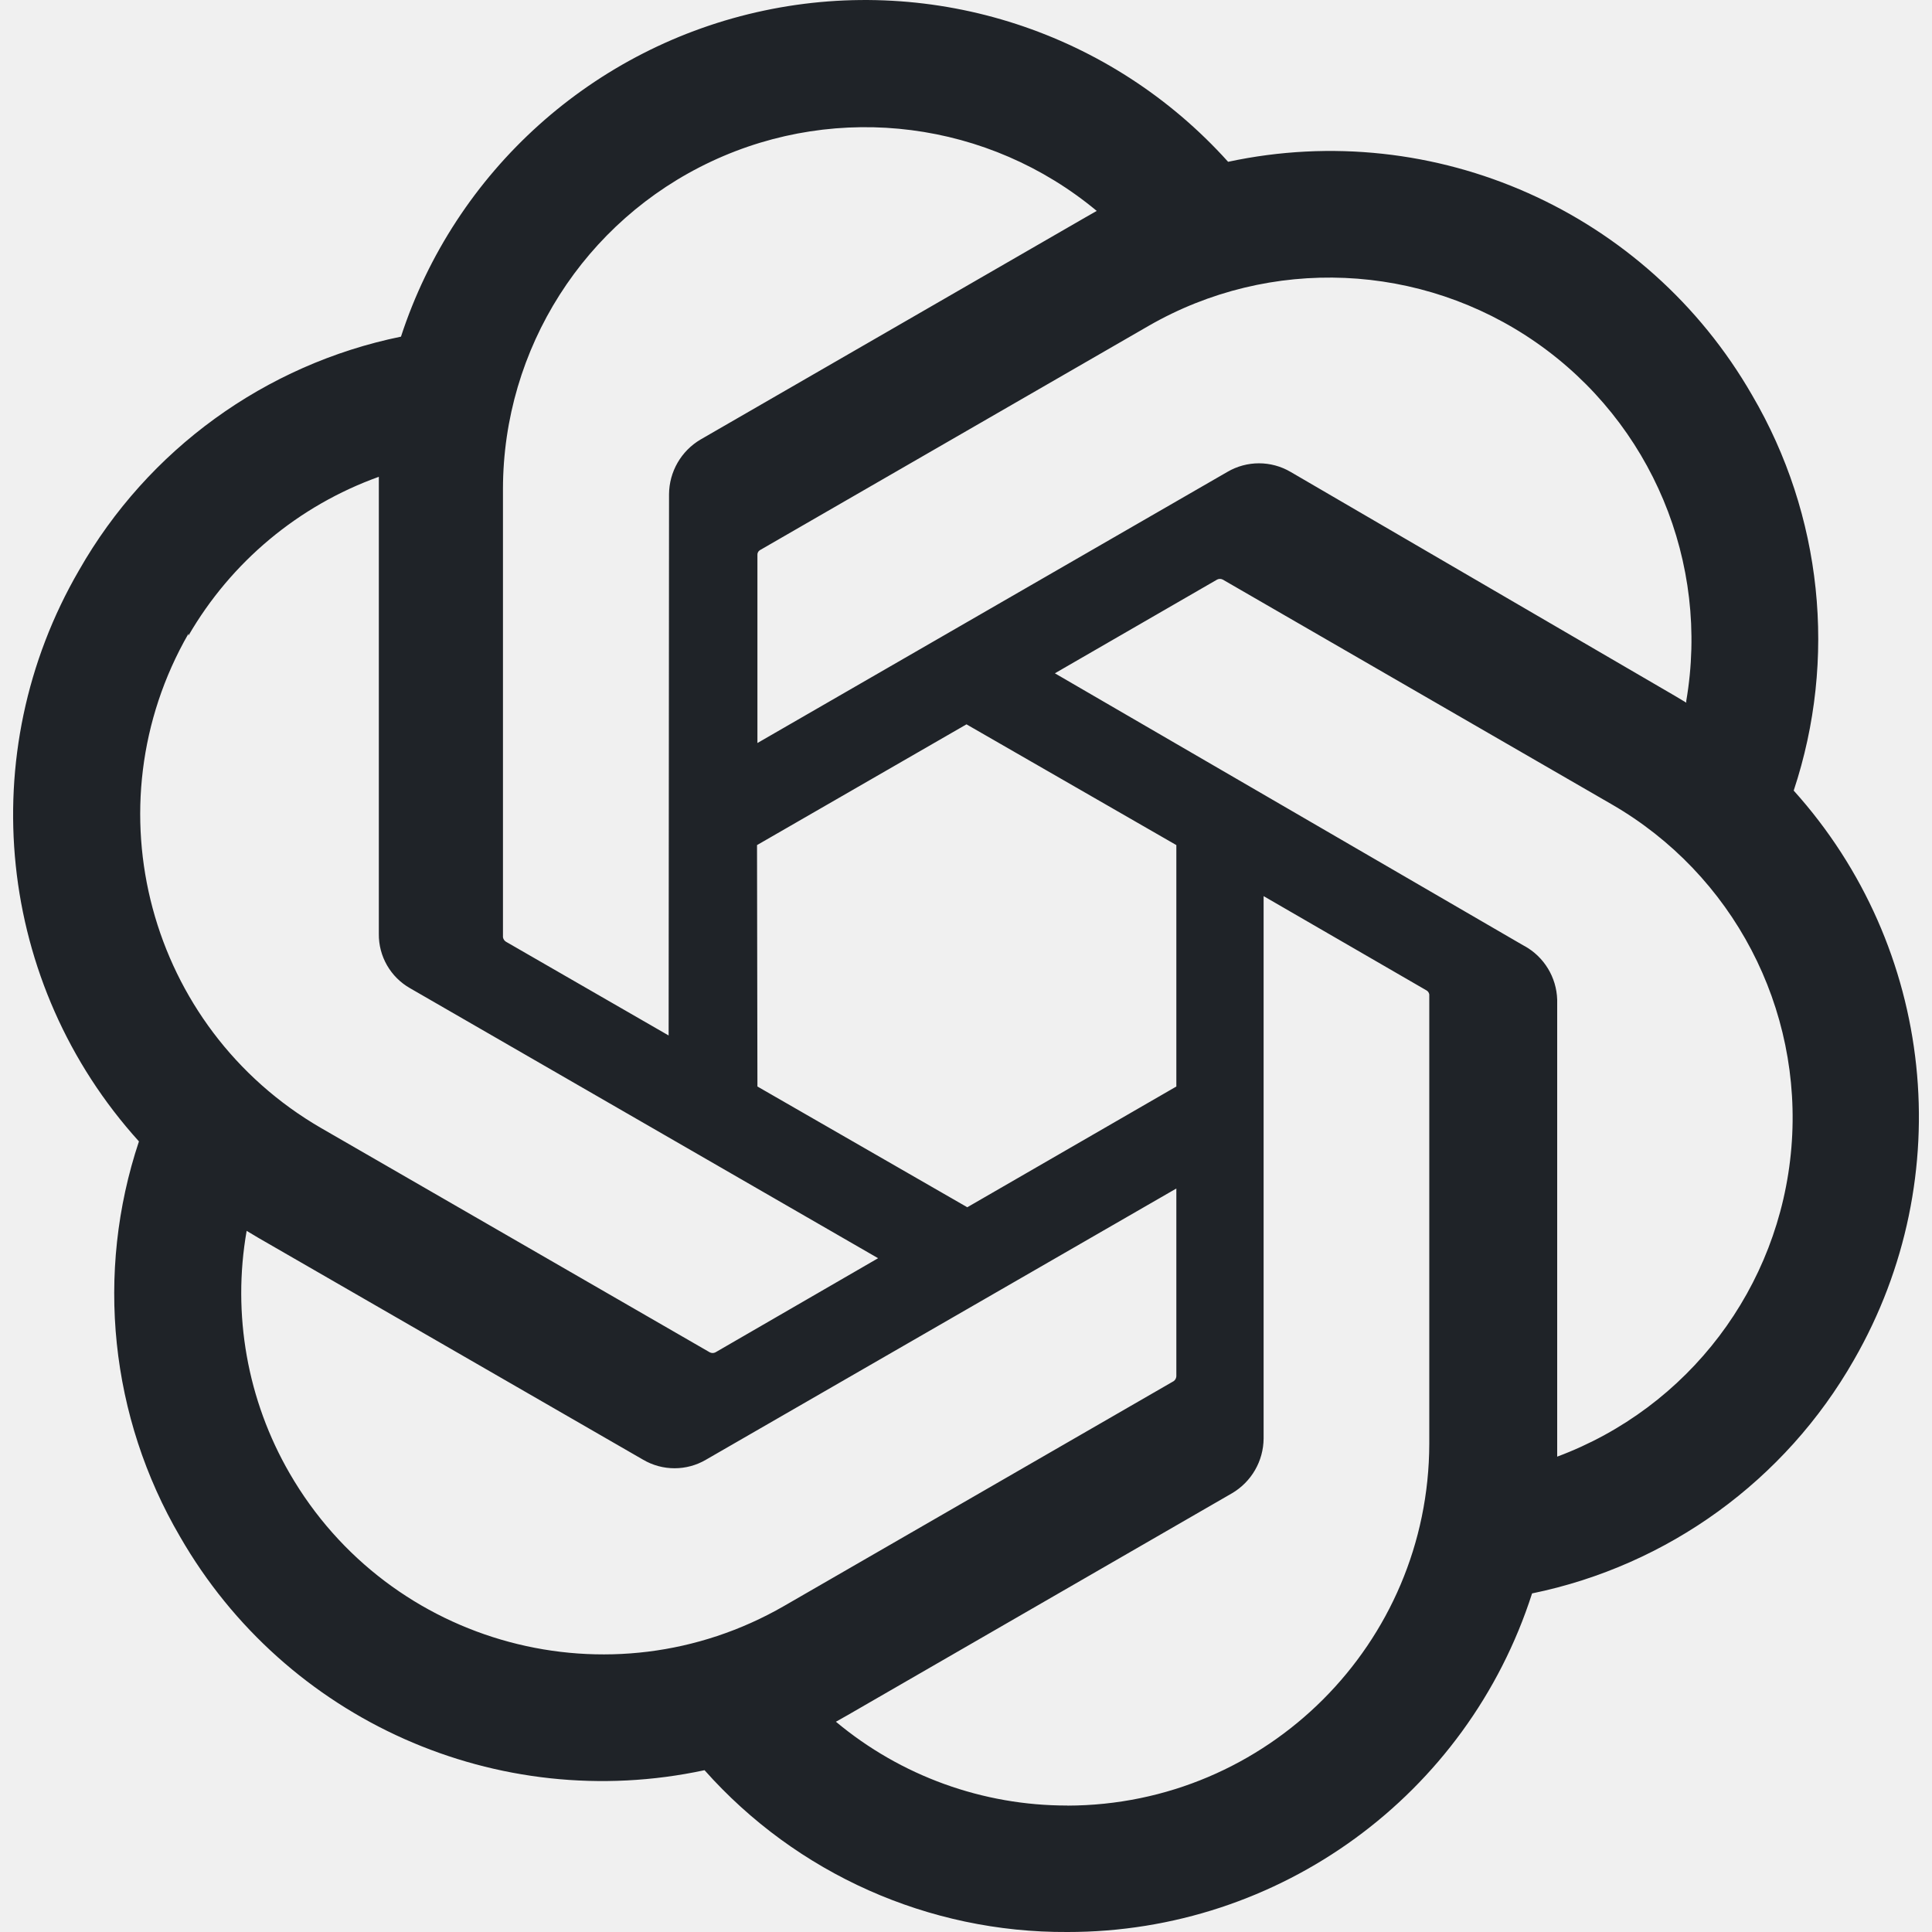
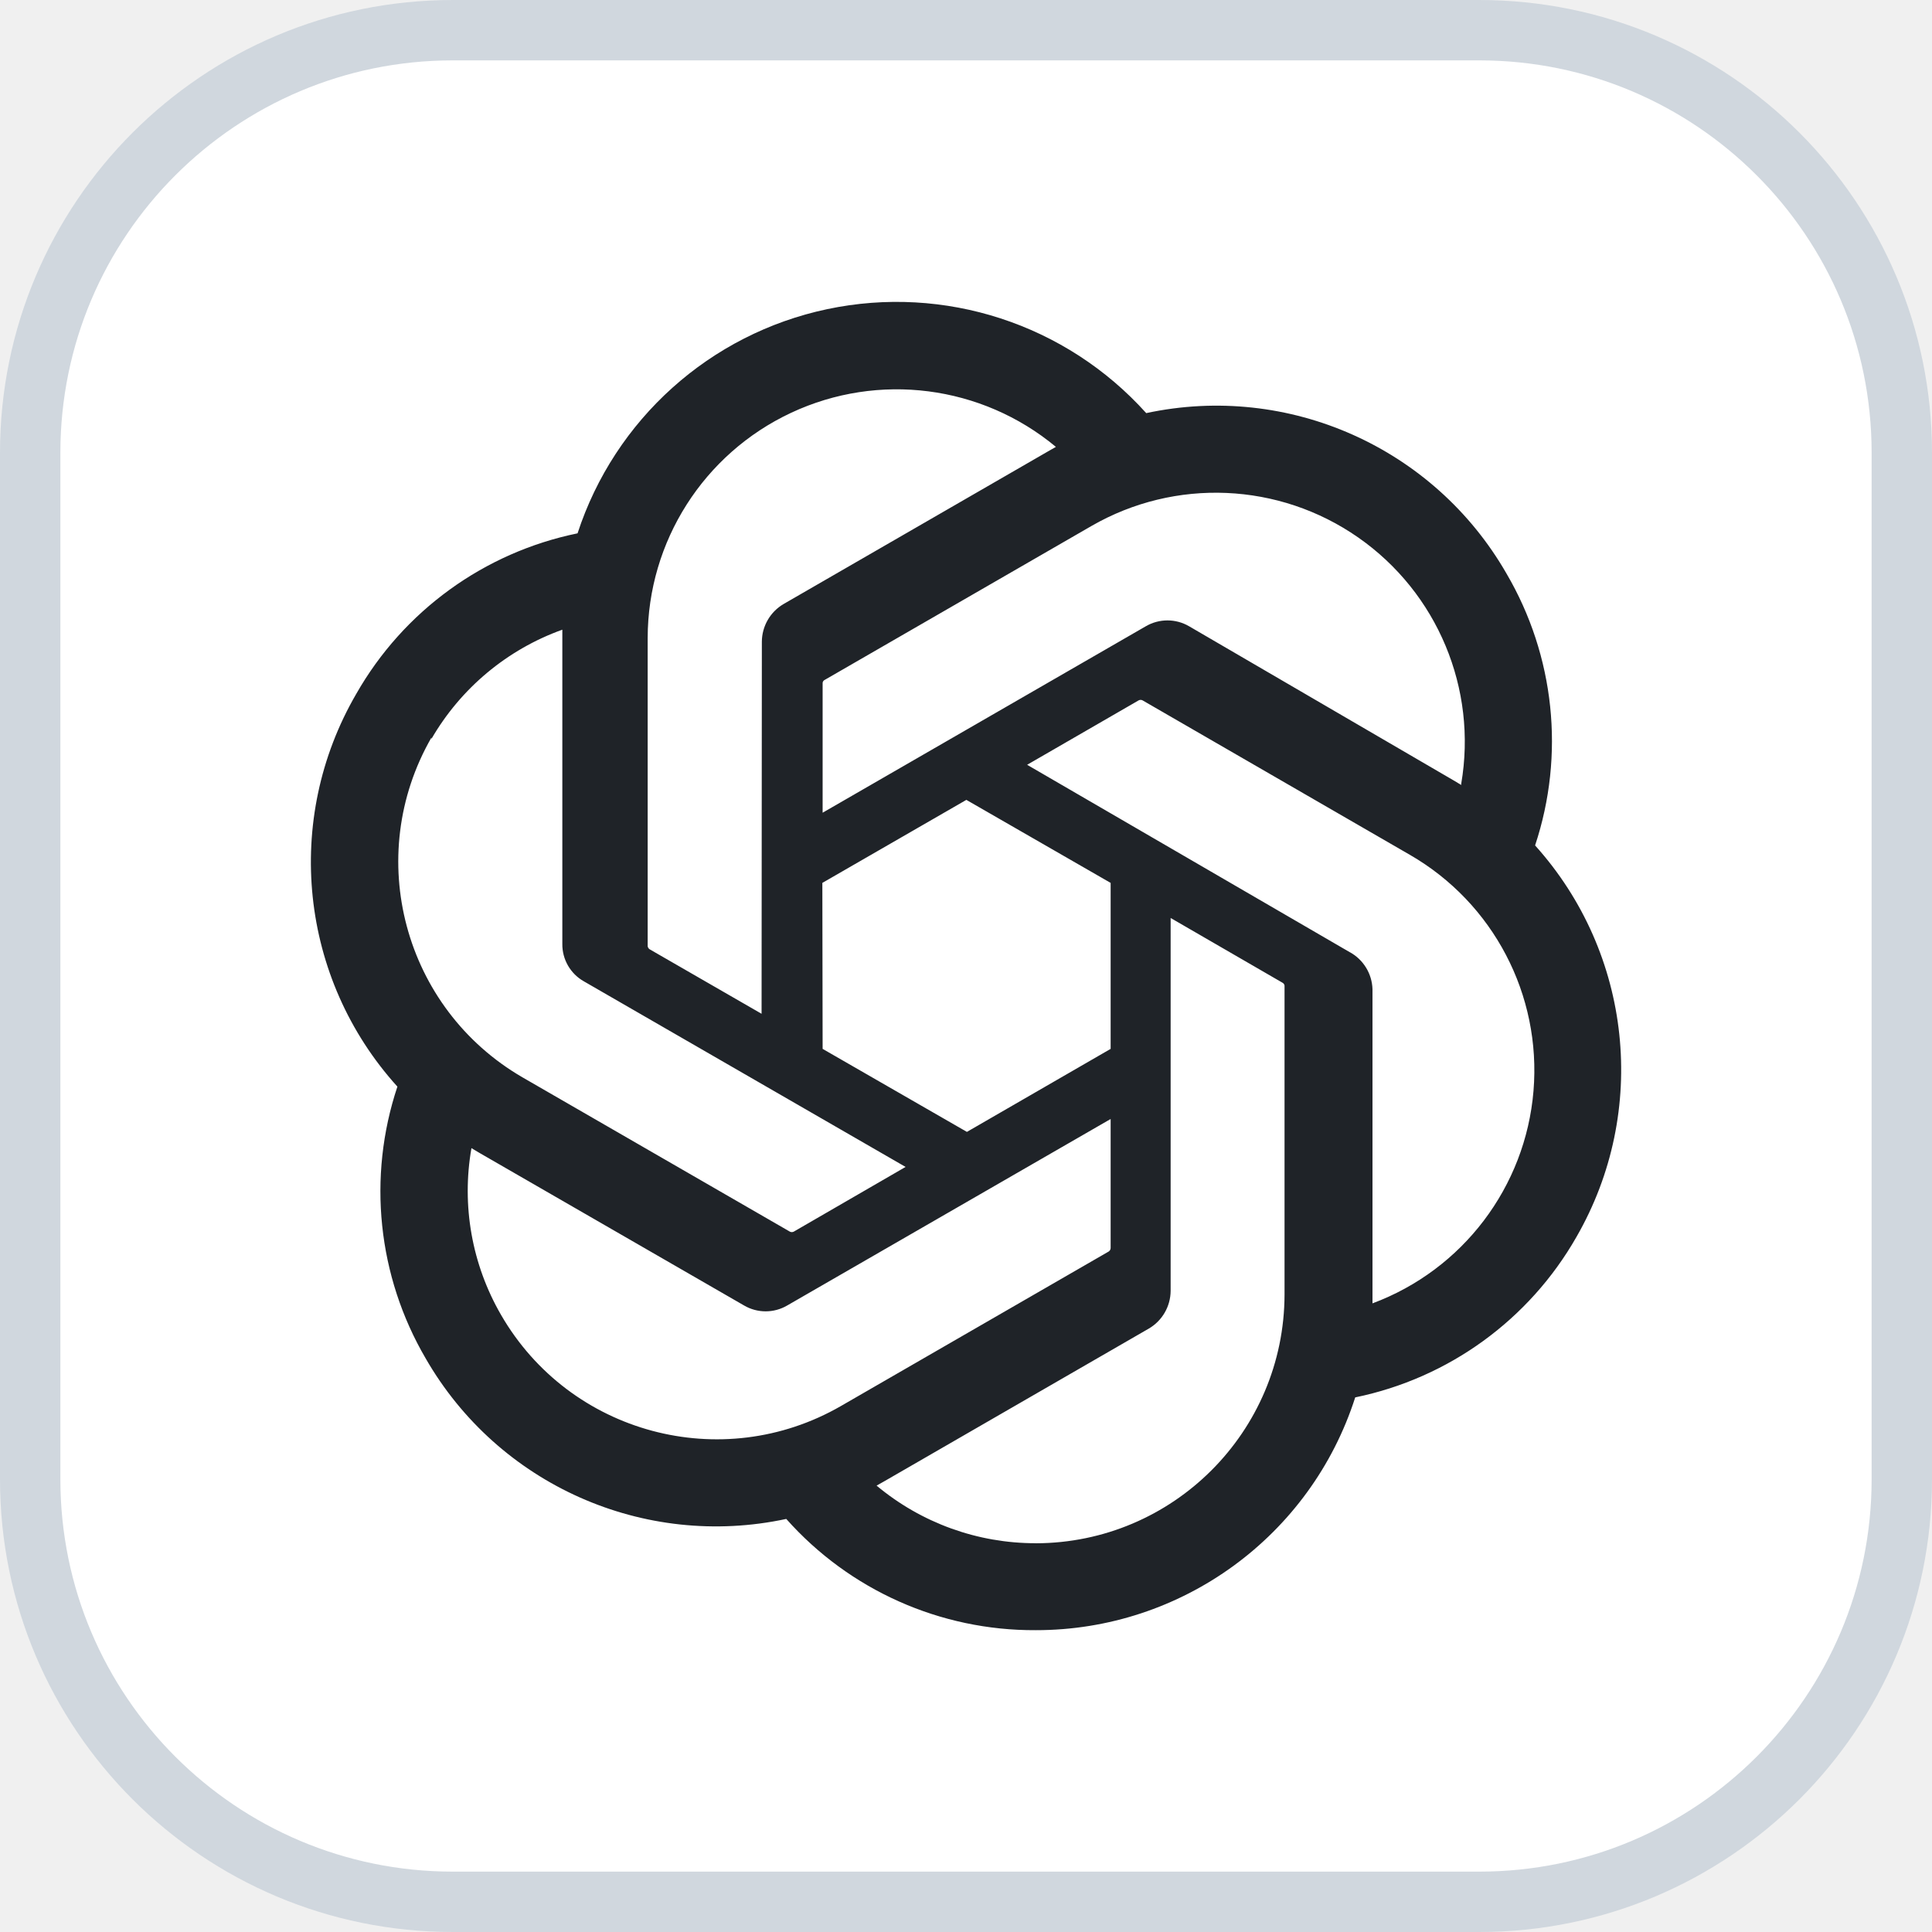
- <svg xmlns="http://www.w3.org/2000/svg" viewBox="0 0 24 24">
-   <style>path{fill:#1f2328}@media(prefers-color-scheme:dark){path{fill:#f0f6fc}}</style>
-   <path d="M22.282 9.821a5.985 5.985 0 0 0-.516-4.911 6.046 6.046 0 0 0-6.51-2.9A6.065 6.065 0 0 0 4.981 4.182a5.985 5.985 0 0 0-3.998 2.9 6.046 6.046 0 0 0 .743 7.097 5.98 5.98 0 0 0 .511 4.911 6.051 6.051 0 0 0 6.515 2.9A5.985 5.985 0 0 0 13.26 24a6.056 6.056 0 0 0 5.772-4.206 5.989 5.989 0 0 0 3.998-2.9 6.056 6.056 0 0 0-.748-7.073zm-9.022 12.608a4.476 4.476 0 0 1-2.876-1.041l.142-.08 4.778-2.758a.795.795 0 0 0 .393-.681v-6.737l2.02 1.169a.071.071 0 0 1 .038.052v5.583a4.504 4.504 0 0 1-4.495 4.494zm-9.661-4.125a4.471 4.471 0 0 1-.535-3.014l.142.085 4.783 2.758a.771.771 0 0 0 .781 0l5.843-3.369v2.332a.08.08 0 0 1-.033.061L9.74 19.95a4.499 4.499 0 0 1-6.141-1.646zM2.341 7.896a4.485 4.485 0 0 1 2.365-1.973V11.6a.766.766 0 0 0 .388.676l5.814 3.354-2.02 1.169a.076.076 0 0 1-.071 0l-4.83-2.787A4.504 4.504 0 0 1 2.341 7.872zm16.596 3.856L13.104 8.364 15.119 7.2a.076.076 0 0 1 .071 0l4.83 2.791a4.494 4.494 0 0 1-.676 8.104v-5.677a.79.79 0 0 0-.407-.667zm2.011-3.023l-.142-.085-4.774-2.782a.776.776 0 0 0-.785 0L9.409 9.23V6.897a.066.066 0 0 1 .028-.061l4.83-2.787a4.499 4.499 0 0 1 6.68 4.66zM8.306 12.863l-2.02-1.164a.08.08 0 0 1-.038-.057V6.074a4.499 4.499 0 0 1 7.376-3.454l-.142.081L8.704 5.459a.795.795 0 0 0-.393.681zm1.098-2.365l2.602-1.5 2.607 1.5v2.999l-2.597 1.5-2.607-1.5Z" />
+ <svg xmlns="http://www.w3.org/2000/svg" viewBox="0 0 32 32">
+   <rect x=".5" y=".5" width="31" height="31" rx="7" fill="#fff" stroke="#d0d7de" />
+   <path transform="translate(5 5) scale(.9167)" fill="#1f2328" d="M22.282 9.821a5.985 5.985 0 0 0-.516-4.911 6.046 6.046 0 0 0-6.51-2.9A6.065 6.065 0 0 0 4.981 4.182a5.985 5.985 0 0 0-3.998 2.9 6.046 6.046 0 0 0 .743 7.097 5.98 5.98 0 0 0 .511 4.911 6.051 6.051 0 0 0 6.515 2.9A5.985 5.985 0 0 0 13.26 24a6.056 6.056 0 0 0 5.772-4.206 5.989 5.989 0 0 0 3.998-2.9 6.056 6.056 0 0 0-.748-7.073zm-9.022 12.608a4.476 4.476 0 0 1-2.876-1.041l.142-.08 4.778-2.758a.795.795 0 0 0 .393-.681v-6.737l2.02 1.169a.071.071 0 0 1 .038.052v5.583a4.504 4.504 0 0 1-4.495 4.494zm-9.661-4.125a4.471 4.471 0 0 1-.535-3.014l.142.085 4.783 2.758a.771.771 0 0 0 .781 0l5.843-3.369v2.332a.08.08 0 0 1-.033.061L9.74 19.95a4.499 4.499 0 0 1-6.141-1.646zM2.341 7.896a4.485 4.485 0 0 1 2.365-1.973V11.6a.766.766 0 0 0 .388.676l5.814 3.354-2.02 1.169a.076.076 0 0 1-.071 0l-4.83-2.787A4.504 4.504 0 0 1 2.341 7.872zm16.596 3.856L13.104 8.364 15.119 7.2a.076.076 0 0 1 .071 0l4.83 2.791a4.494 4.494 0 0 1-.676 8.104v-5.677a.79.79 0 0 0-.407-.667zm2.011-3.023l-.142-.085-4.774-2.782a.776.776 0 0 0-.785 0L9.409 9.23V6.897a.066.066 0 0 1 .028-.061l4.83-2.787a4.499 4.499 0 0 1 6.68 4.66zM8.306 12.863l-2.02-1.164a.08.08 0 0 1-.038-.057V6.074a4.499 4.499 0 0 1 7.376-3.454l-.142.081L8.704 5.459a.795.795 0 0 0-.393.681zm1.098-2.365l2.602-1.5 2.607 1.5v2.999l-2.597 1.5-2.607-1.5Z" />
</svg>
